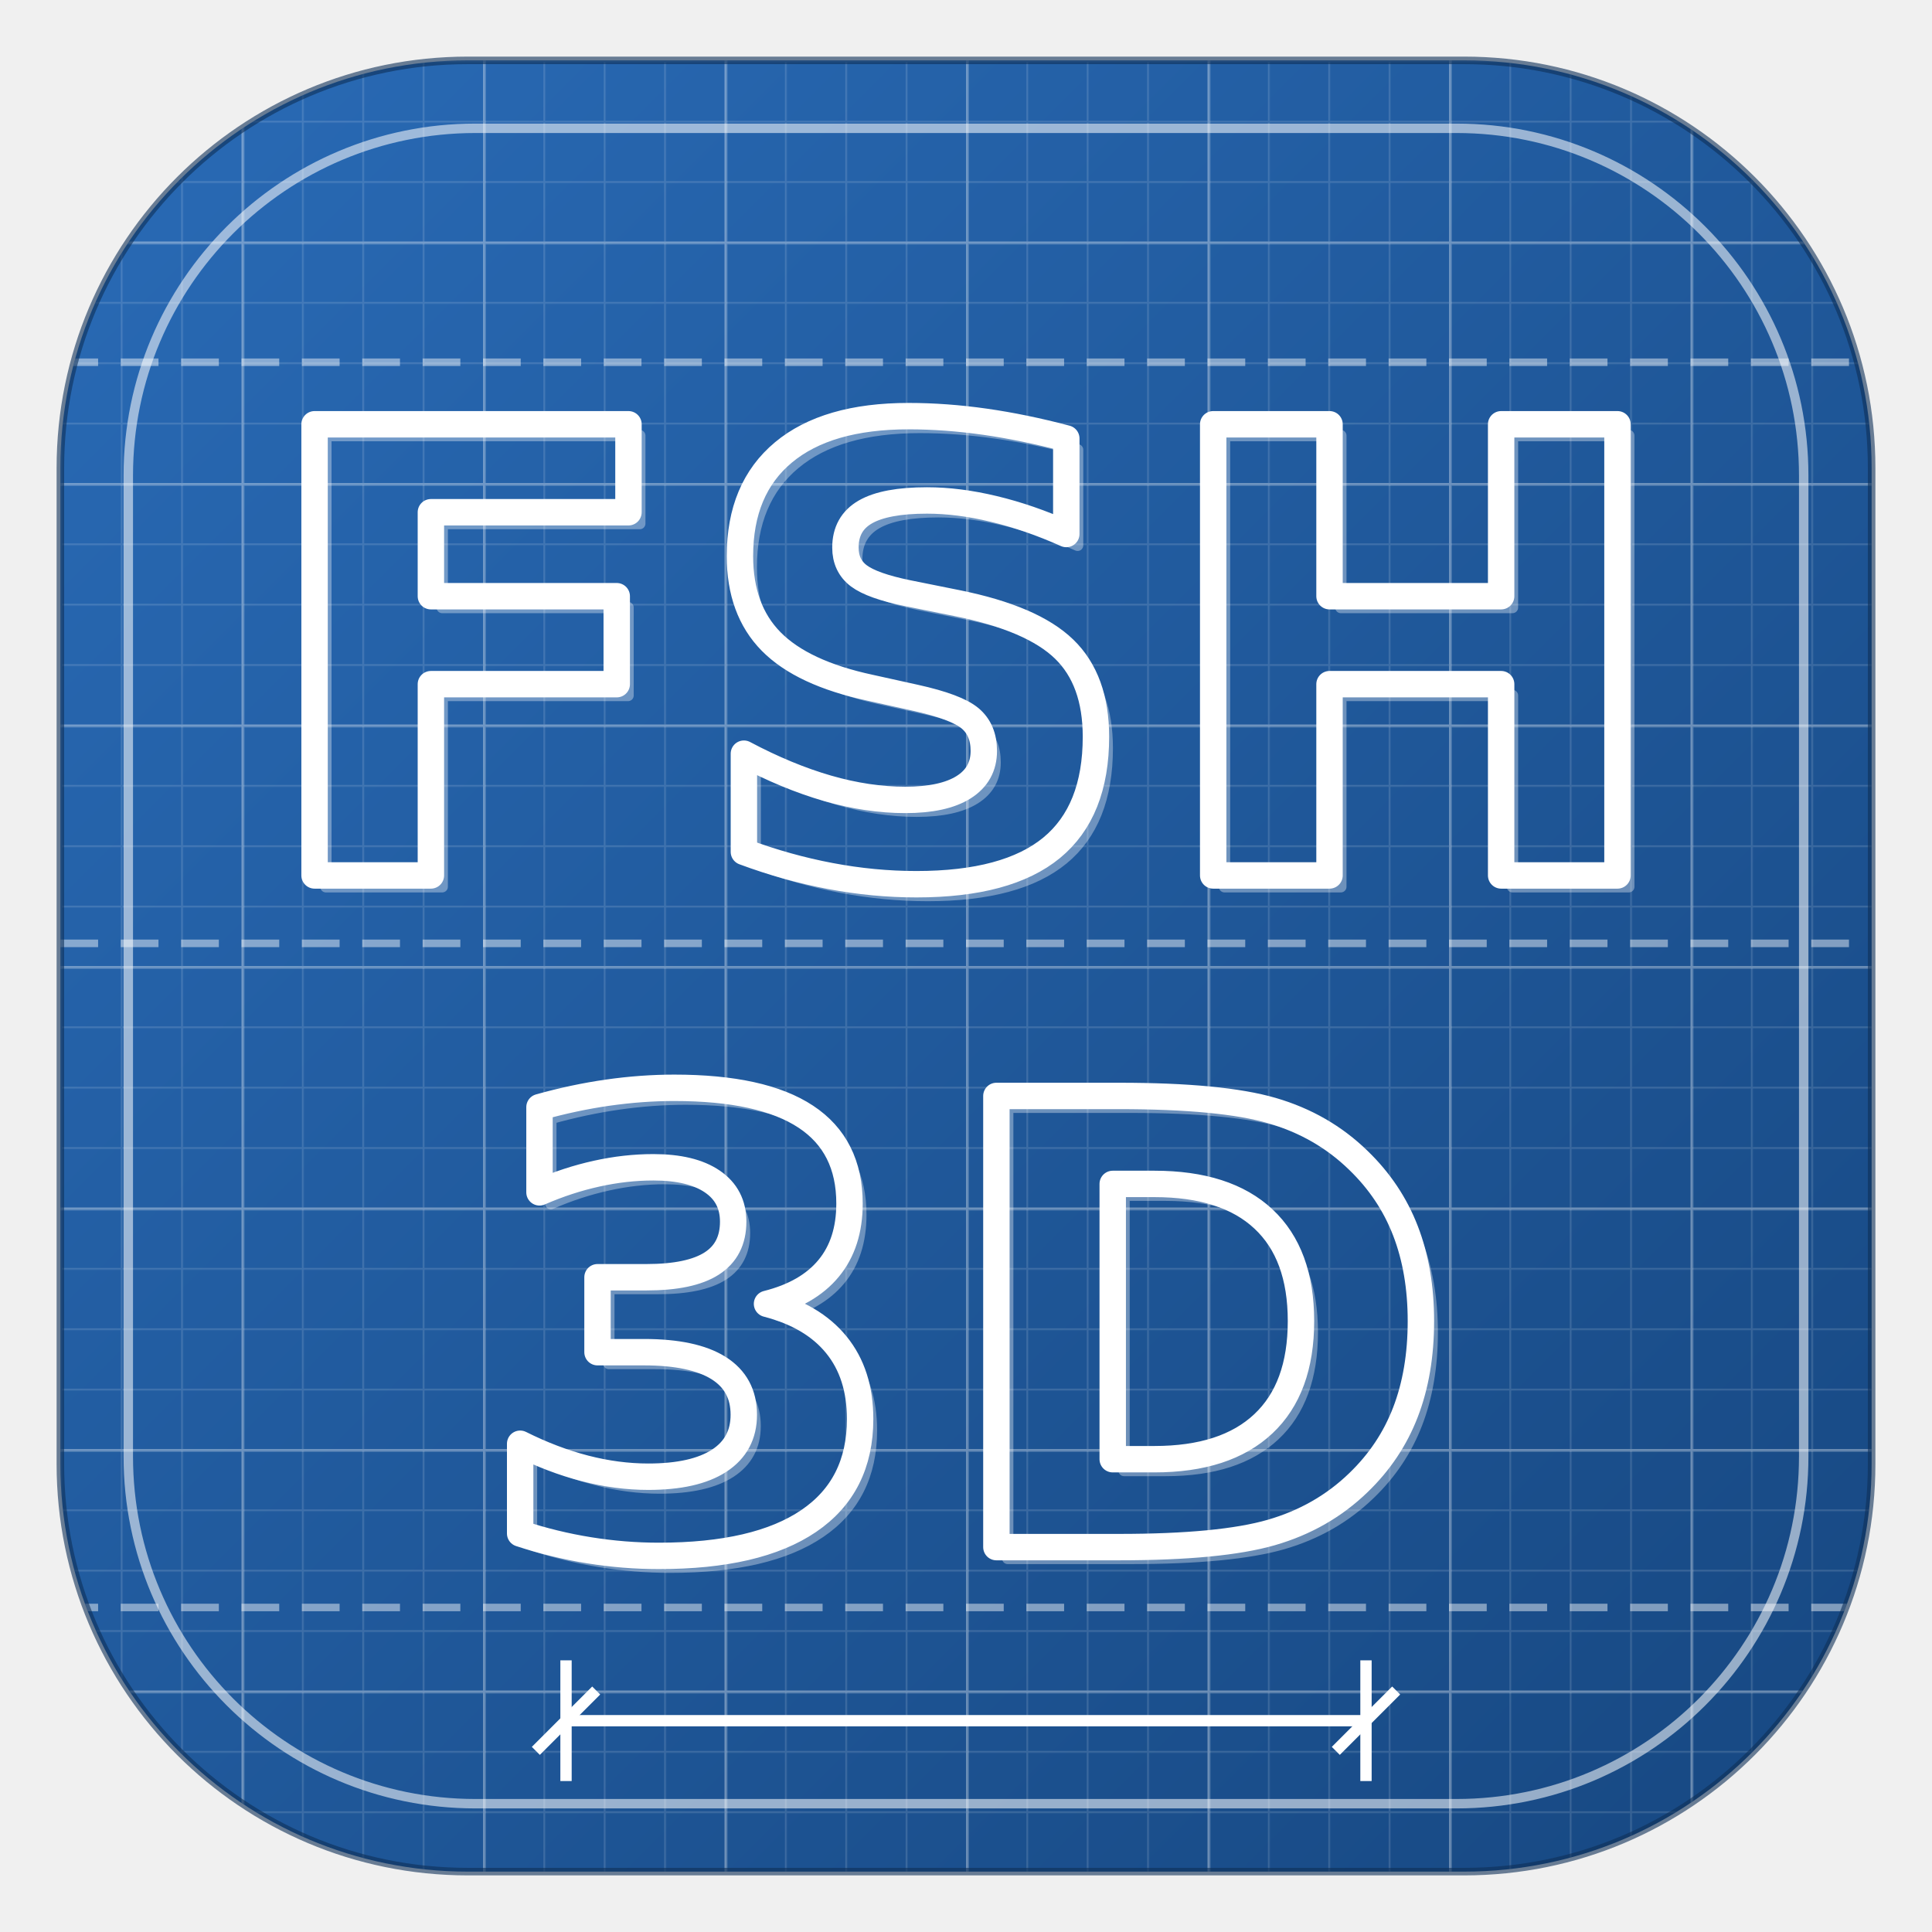
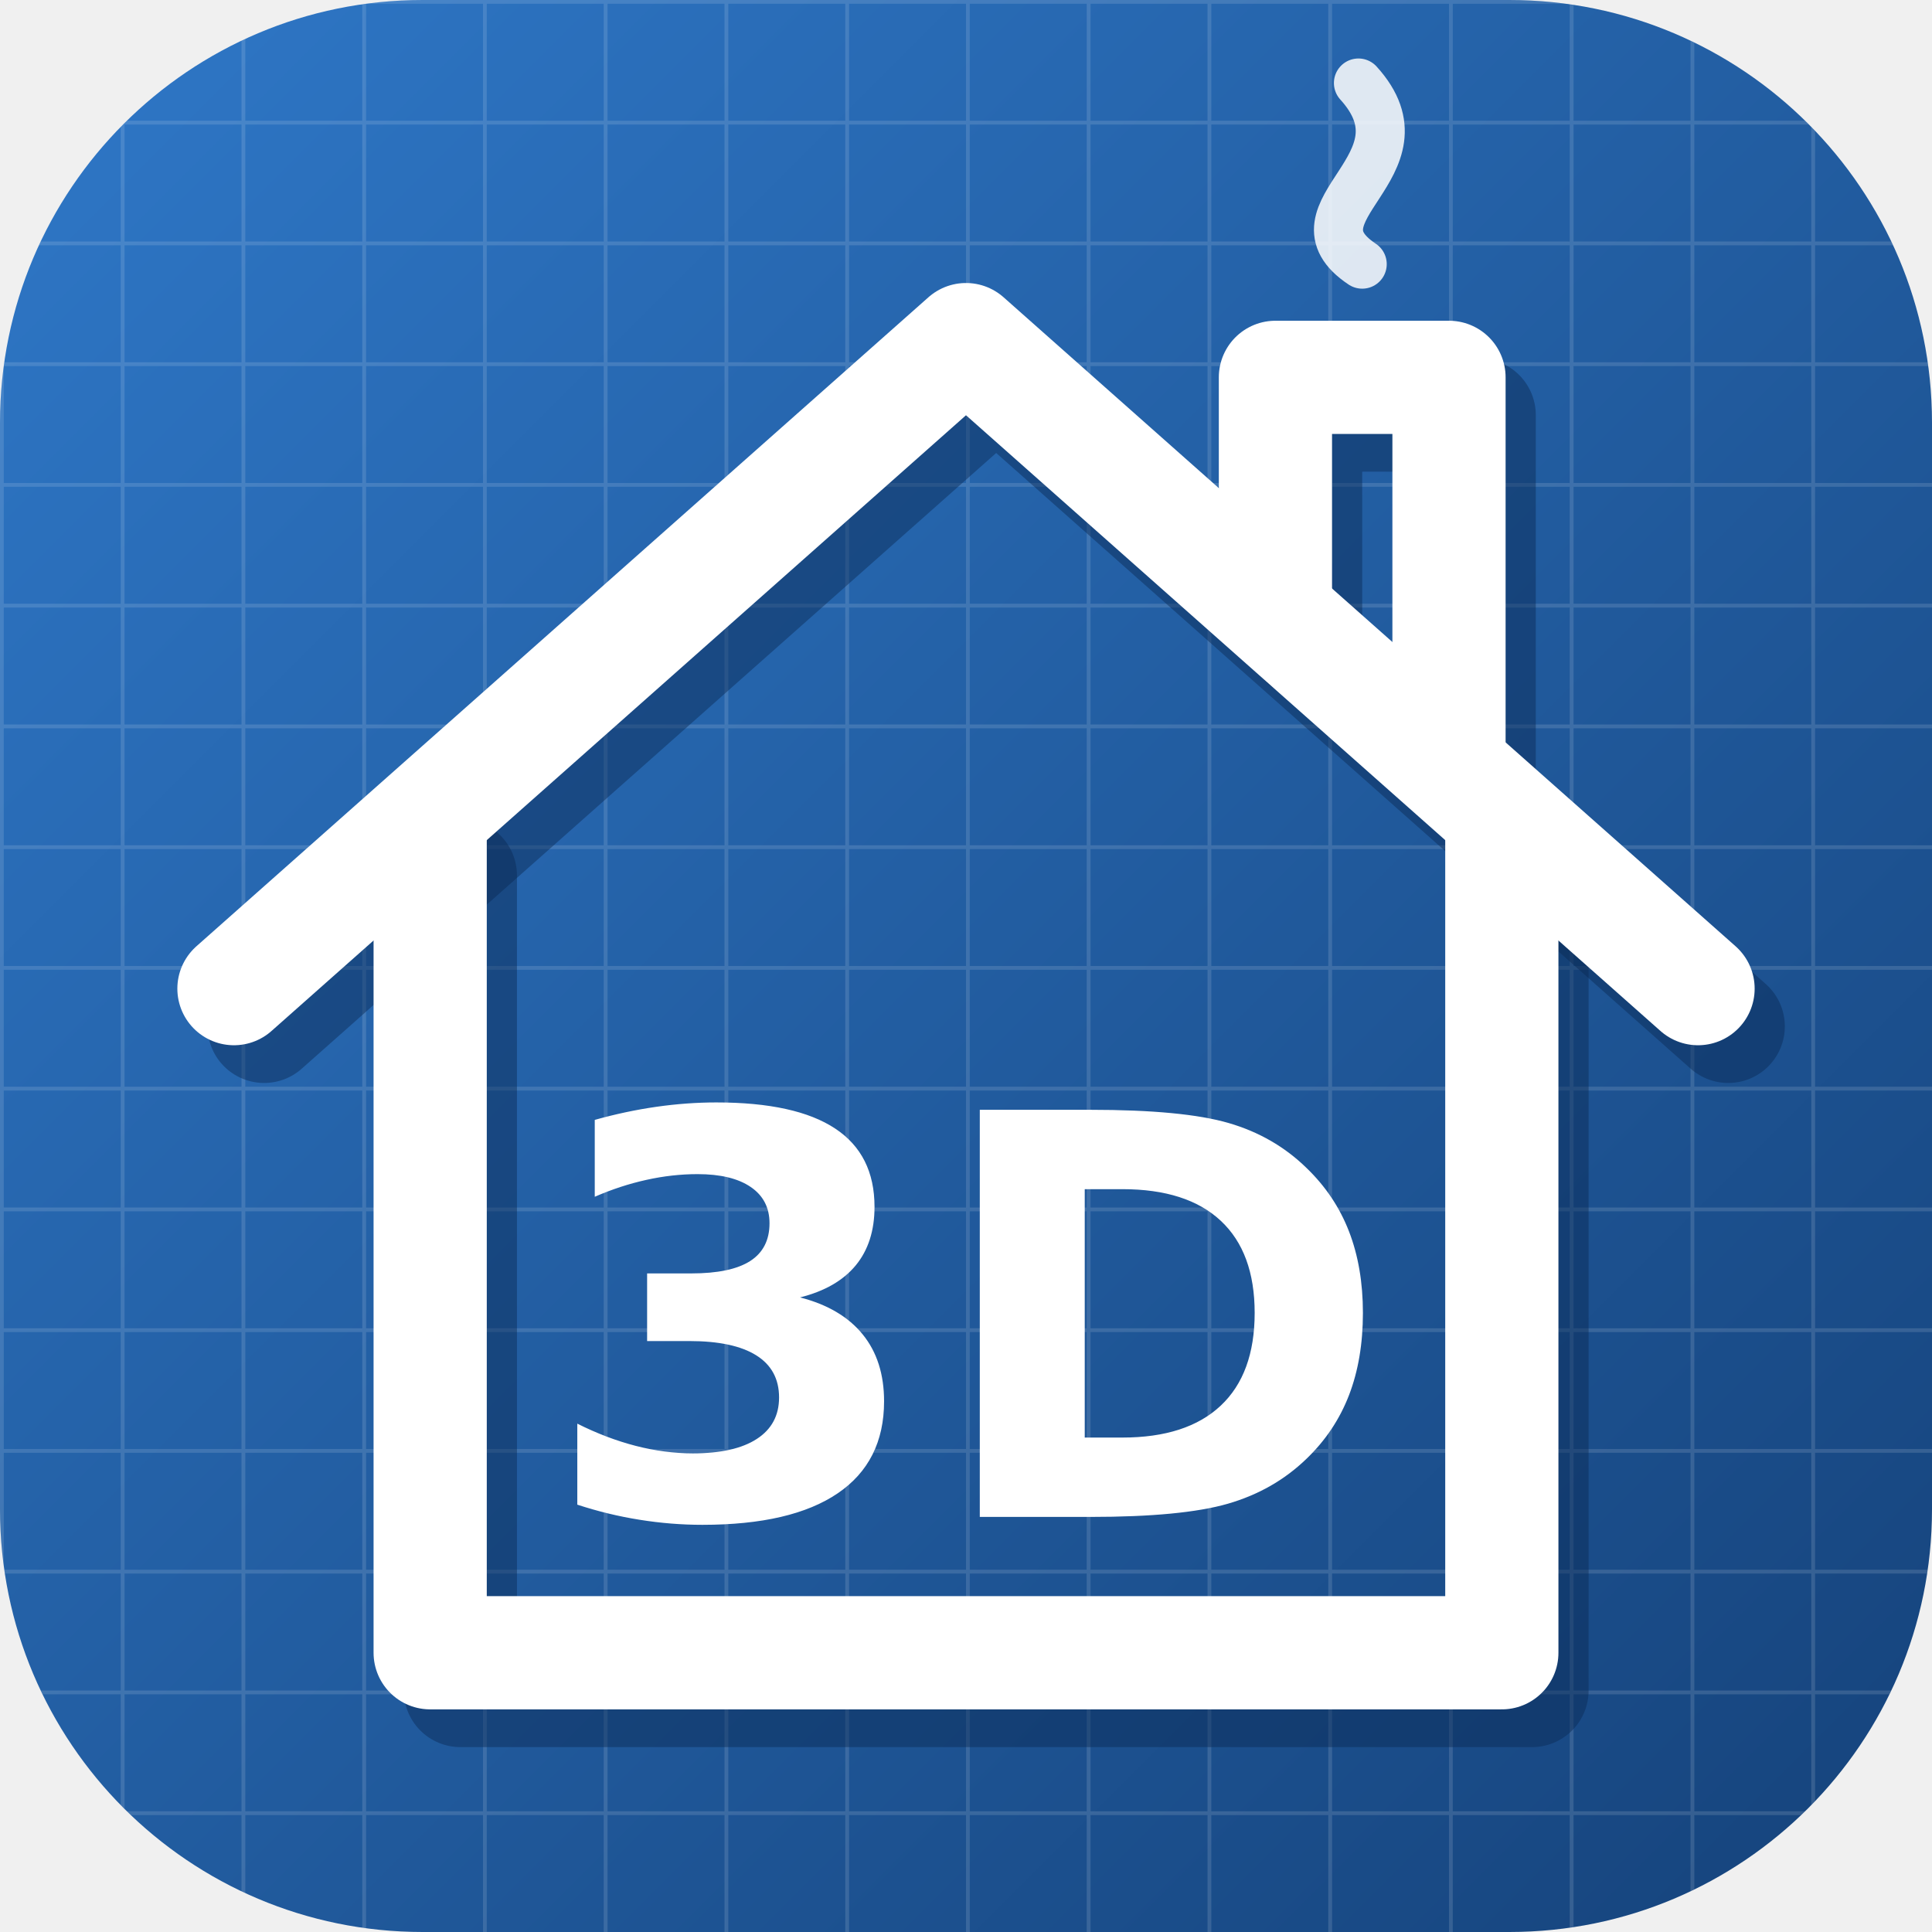
<svg xmlns="http://www.w3.org/2000/svg" width="512" height="512" viewBox="0 0 512 512">
  <defs>
    <linearGradient id="bg" x1="0" y1="0" x2="1" y2="1">
-       <stop offset="0" stop-color="#2a6cb8" />
-       <stop offset="1" stop-color="#16467f" />
+       <stop offset="0" stop-color="#2f78c8" />
+       <stop offset="1" stop-color="#15427a" />
    </linearGradient>
-     <pattern id="gridFine" width="16" height="16" patternUnits="userSpaceOnUse">
-       <path d="M16 0H0V16" fill="none" stroke="#ffffff" stroke-opacity="0.13" stroke-width="1" />
+     <pattern id="grid" width="32" height="32" patternUnits="userSpaceOnUse">
+       <path d="M32 0H0V32" fill="none" stroke="#ffffff" stroke-opacity="0.13" stroke-width="2" />
    </pattern>
-     <pattern id="gridMajor" width="64" height="64" patternUnits="userSpaceOnUse">
-       <path d="M64 0H0V64" fill="none" stroke="#ffffff" stroke-opacity="0.25" stroke-width="1.5" />
-     </pattern>
-     <clipPath id="shape">
-       <rect x="16" y="16" width="480" height="480" rx="108" />
+     <clipPath id="tile">
+       <rect width="512" height="512" rx="112" />
    </clipPath>
  </defs>
-   <g clip-path="url(#shape)">
-     <rect width="512" height="512" fill="url(#bg)" />
-     <rect width="512" height="512" fill="url(#gridFine)" />
-     <rect width="512" height="512" fill="url(#gridMajor)" />
-     <g stroke="#ffffff" stroke-opacity="0.45" stroke-width="2" stroke-dasharray="10 6">
-       <line x1="0" y1="96" x2="512" y2="96" />
-       <line x1="0" y1="250" x2="512" y2="250" />
-       <line x1="0" y1="426" x2="512" y2="426" />
-     </g>
-     <g font-family="DejaVu Sans" font-weight="bold" text-anchor="middle" fill="none" stroke="#ffffff" stroke-linejoin="round">
-       <text x="259" y="235" font-size="164" letter-spacing="4" stroke-opacity="0.35" stroke-width="3">FSH</text>
-       <text x="256" y="232" font-size="164" letter-spacing="4" stroke-width="7">FSH</text>
-       <text x="259" y="413" font-size="164" letter-spacing="8" stroke-opacity="0.35" stroke-width="3">3D</text>
-       <text x="256" y="410" font-size="164" letter-spacing="8" stroke-width="7">3D</text>
-     </g>
-     <g stroke="#ffffff" stroke-width="3" fill="none">
-       <line x1="150" y1="456" x2="362" y2="456" />
-       <line x1="150" y1="440" x2="150" y2="472" />
-       <line x1="362" y1="440" x2="362" y2="472" />
-       <line x1="142" y1="464" x2="158" y2="448" />
-       <line x1="354" y1="464" x2="370" y2="448" />
-     </g>
+   <rect width="512" height="512" rx="112" fill="url(#bg)" />
+   <rect width="512" height="512" fill="url(#grid)" clip-path="url(#tile)" />
+   <g fill="none" stroke="#0b2a52" stroke-opacity="0.45" stroke-width="30" stroke-linecap="round" stroke-linejoin="round" transform="translate(8 10)">
+     <path d="M62 262 L256 90 L450 262" />
+     <path d="M114 222 V438 H398 V222" />
+     <path d="M338 160 V100 H384 V200" />
  </g>
-   <rect x="16" y="16" width="480" height="480" rx="108" fill="none" stroke="#0e2f57" stroke-opacity="0.6" stroke-width="2" />
-   <rect x="34" y="34" width="444" height="444" rx="92" fill="none" stroke="#ffffff" stroke-opacity="0.55" stroke-width="2.5" />
+   <g fill="none" stroke="#ffffff" stroke-width="30" stroke-linecap="round" stroke-linejoin="round">
+     <path d="M62 262 L256 90 L450 262" />
+     <path d="M114 222 V438 H398 V222" />
+     <path d="M338 160 V100 H384 V200" />
+   </g>
+   <path d="M361 70 C340 56 380 44 360 22" fill="none" stroke="#ffffff" stroke-opacity="0.85" stroke-width="13" stroke-linecap="round" />
+   <text x="256" y="402" font-family="DejaVu Sans" font-weight="bold" font-size="148" fill="#ffffff" text-anchor="middle">3D</text>
</svg>
